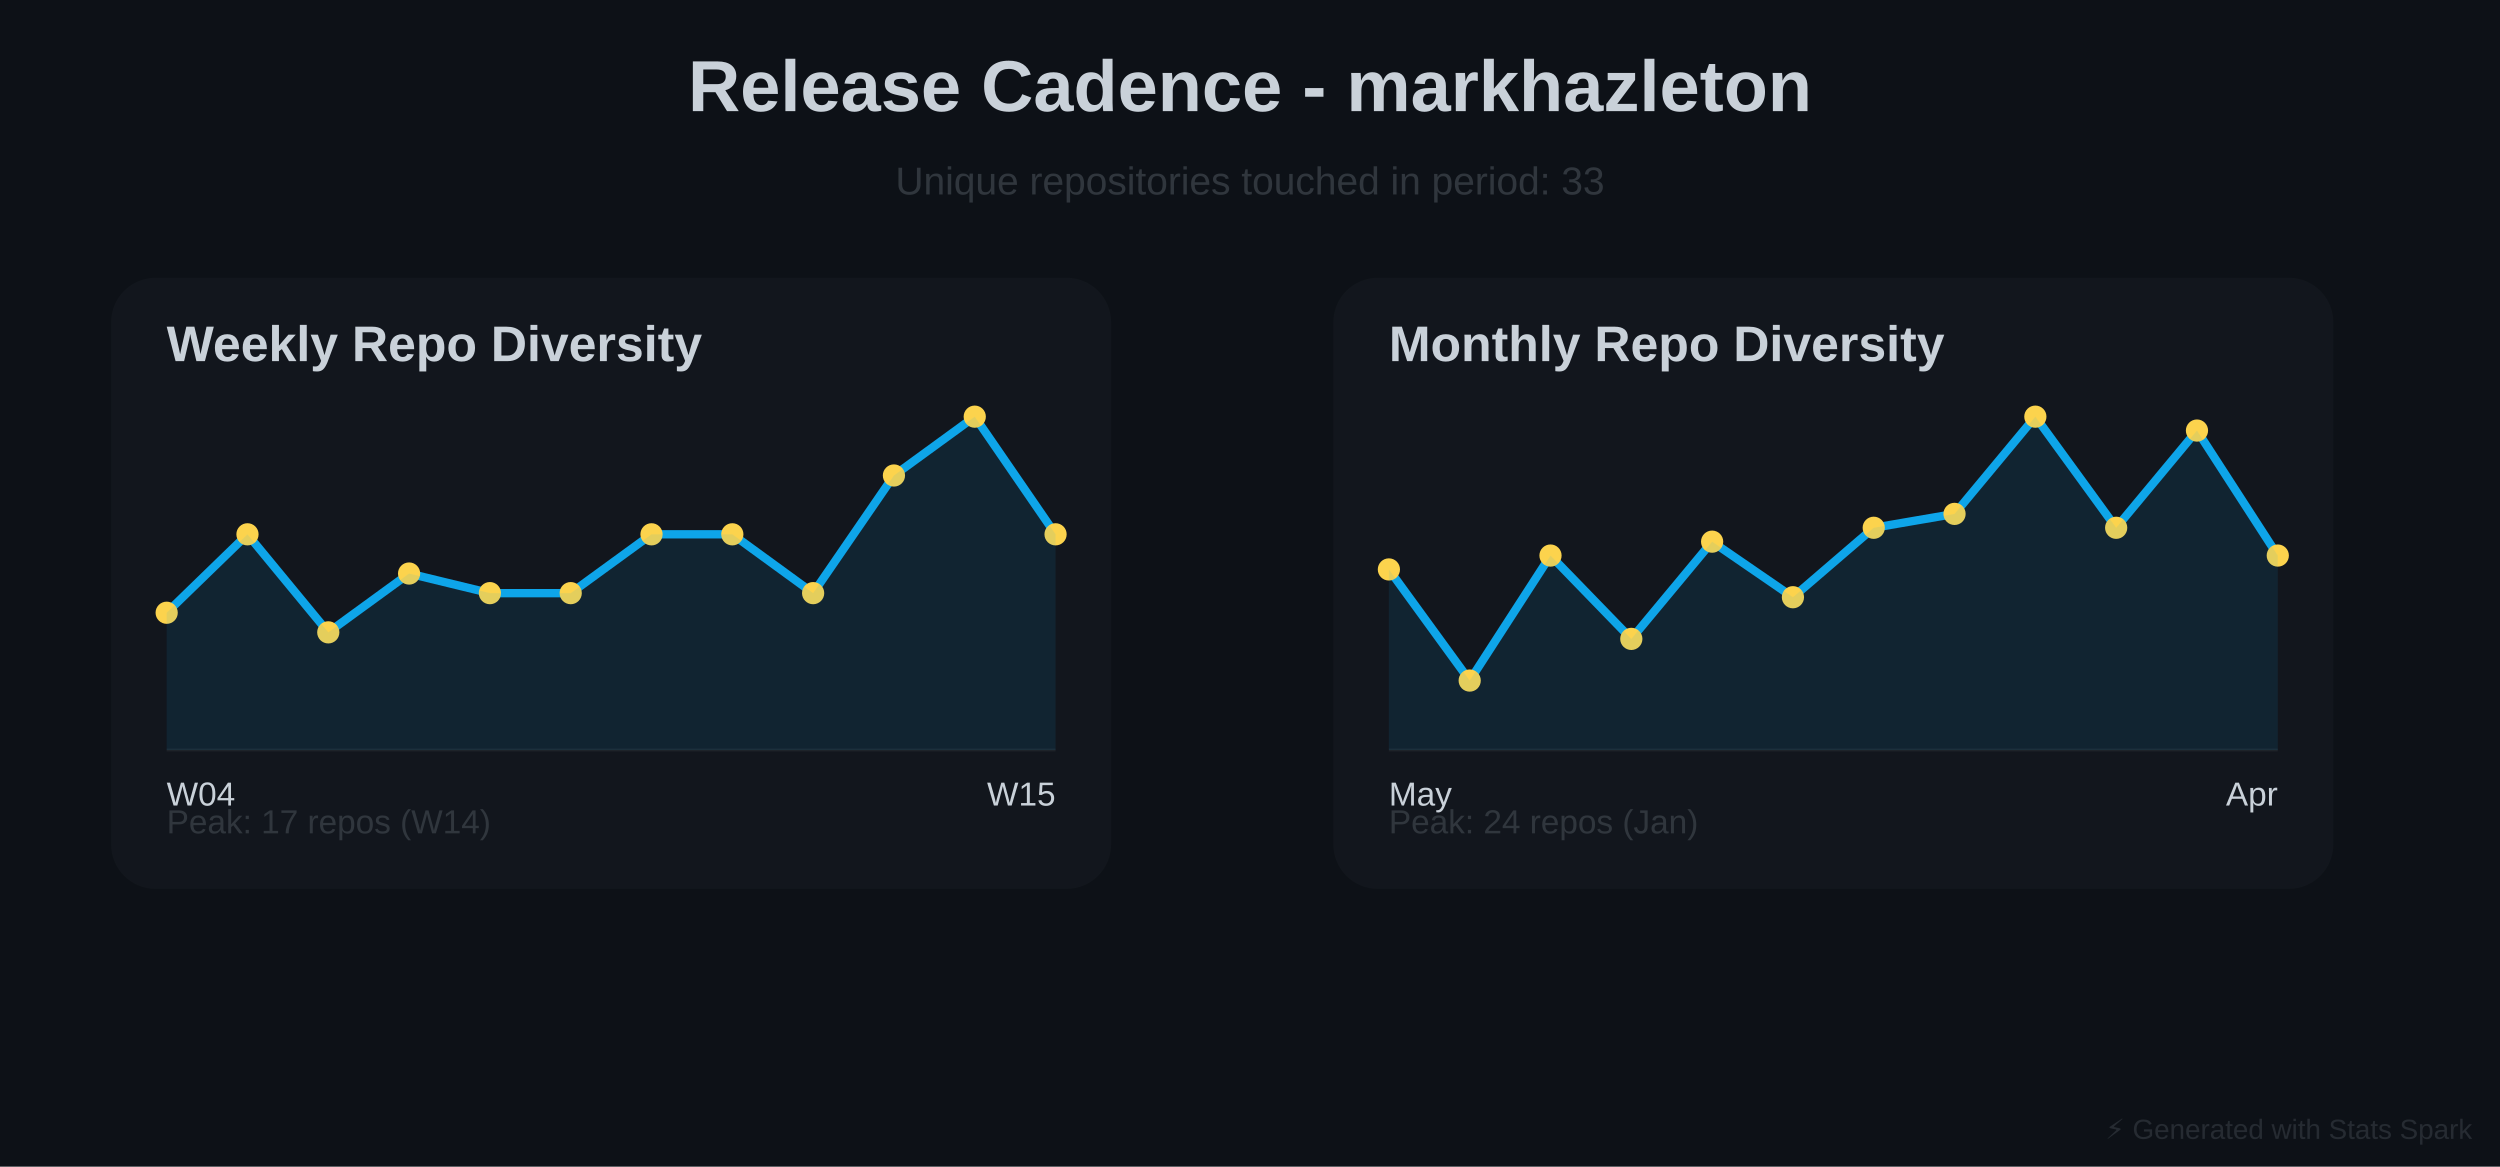
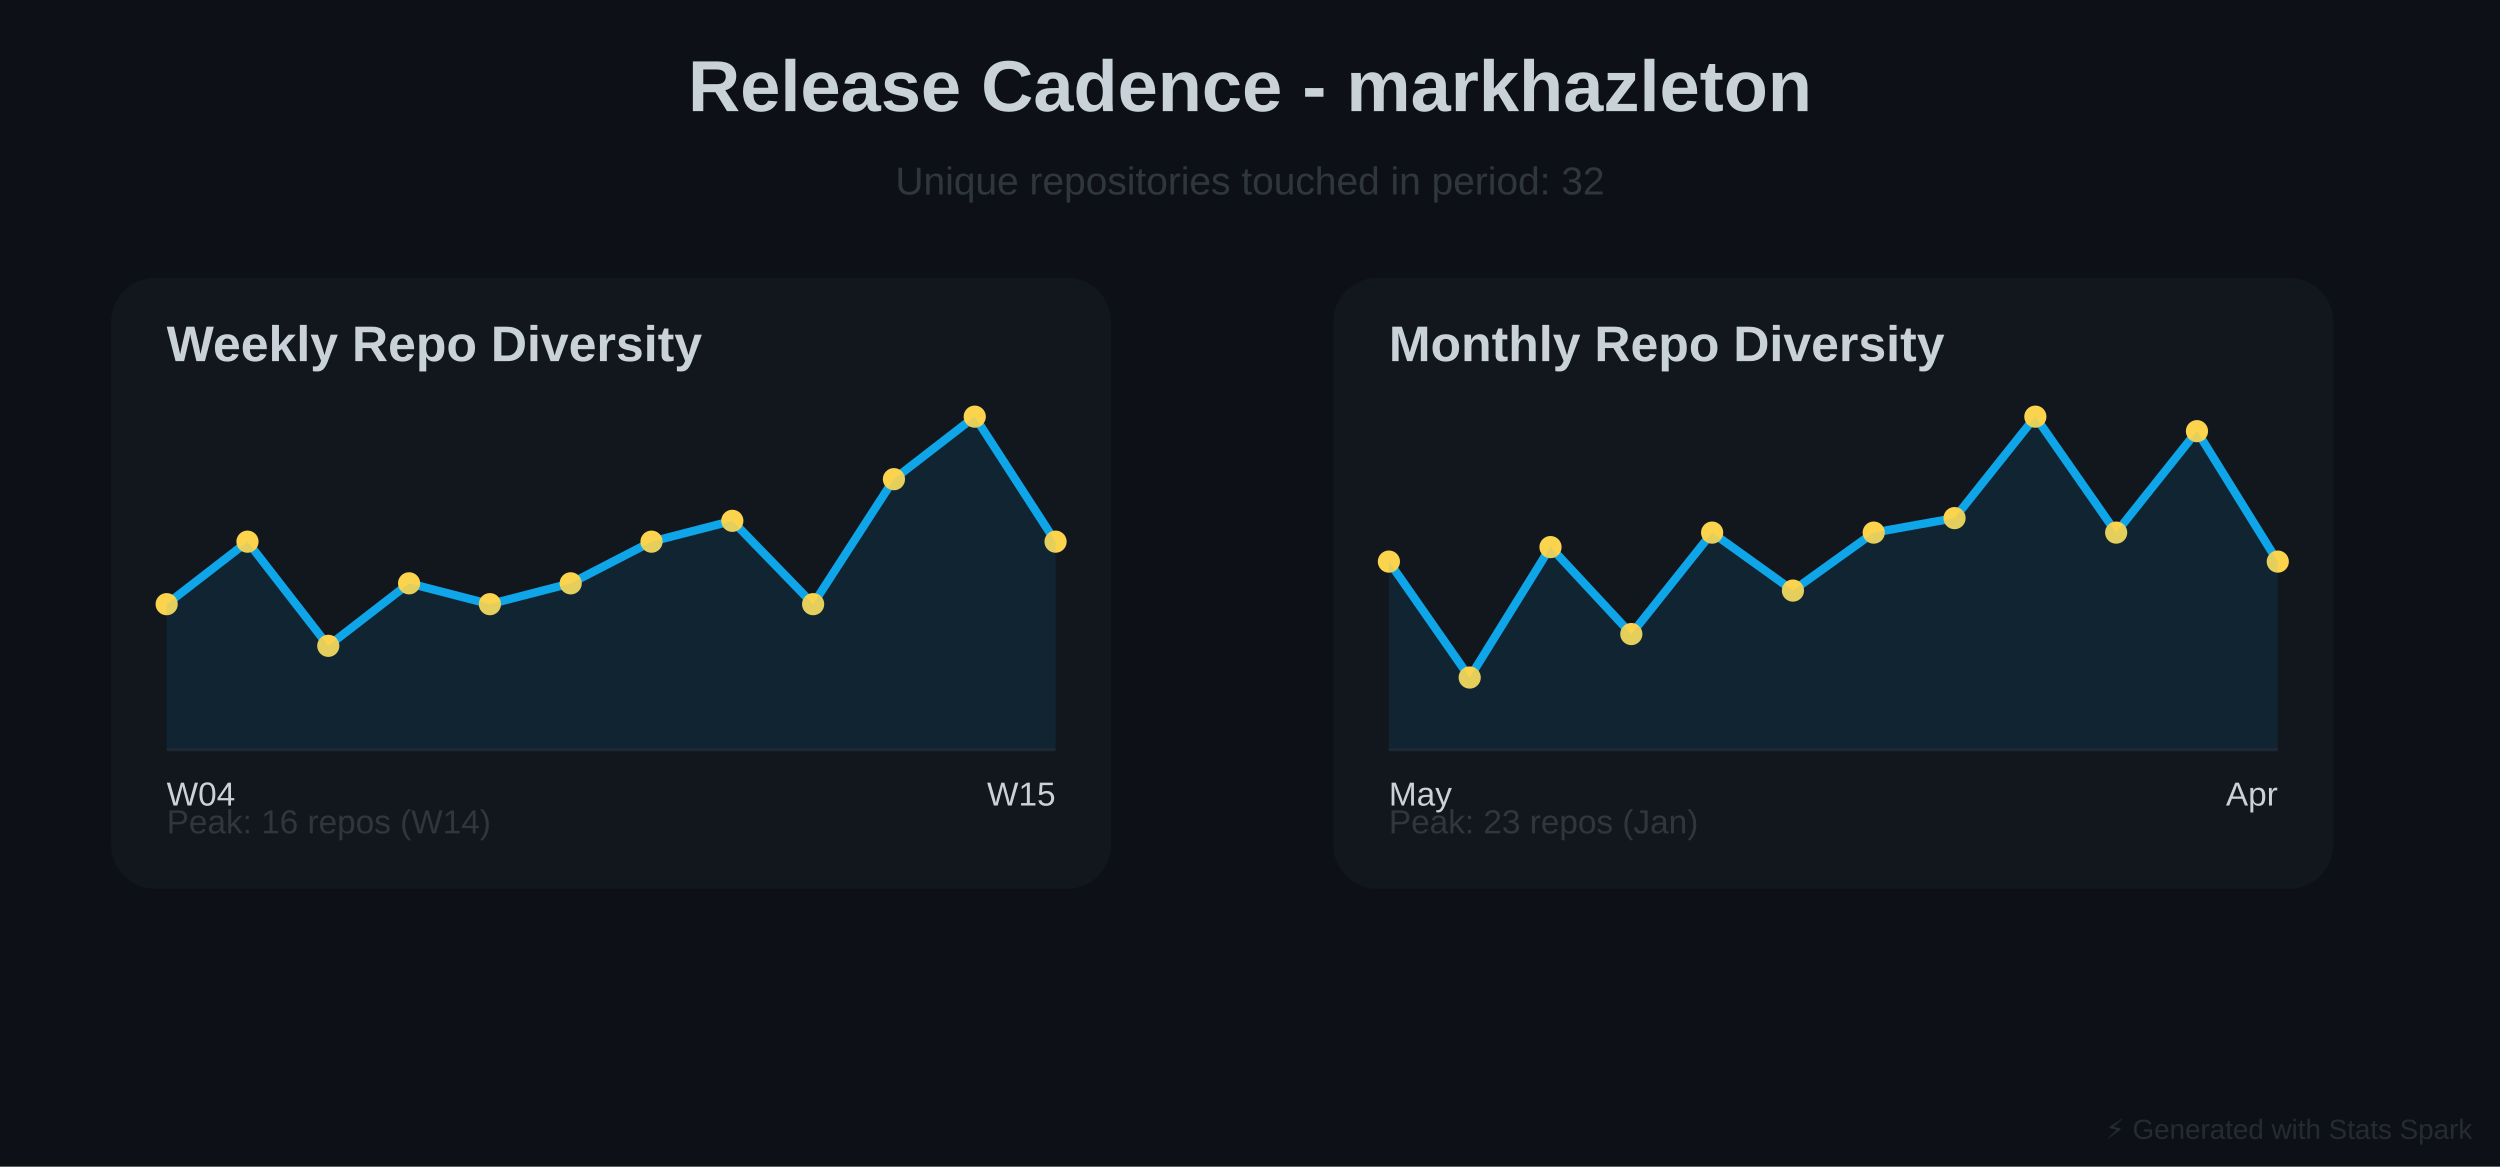
<svg xmlns="http://www.w3.org/2000/svg" baseProfile="full" height="420" version="1.1" width="900">
  <defs />
  <rect fill="#0D1117" height="420" width="900" x="0" y="0" />
  <text fill="#C9D1D9" font-family="Arial, sans-serif" font-size="26px" font-weight="bold" text-anchor="middle" x="450" y="40">Release Cadence - markhazleton</text>
-   <text fill="#30363D" font-family="Arial, sans-serif" font-size="14px" text-anchor="middle" x="450" y="70">Unique repositories touched in period: 33</text>
+   <text fill="#30363D" font-family="Arial, sans-serif" font-size="14px" text-anchor="middle" x="450" y="70">Unique repositories touched in period: 32</text>
  <rect fill="#30363D" height="220" opacity="0.15" rx="16" width="360" x="40" y="100" />
  <text fill="#C9D1D9" font-family="Arial, sans-serif" font-size="18px" font-weight="bold" x="60" y="130">Weekly Repo Diversity</text>
  <line opacity="0.4" stroke="#30363D" stroke-width="1" x1="60" x2="380" y1="270" y2="270" />
-   <polyline fill="none" points="60.0,220.588 89.091,192.353 118.182,227.647 147.273,206.471 176.364,213.529 205.455,213.529 234.545,192.353 263.636,192.353 292.727,213.529 321.818,171.176 350.909,150.0 380.0,192.353" stroke="#0EA5E9" stroke-linecap="round" stroke-linejoin="round" stroke-width="3" />
-   <circle cx="60.0" cy="220.588" fill="#FCD34D" r="4" />
-   <circle cx="89.091" cy="192.353" fill="#FCD34D" r="4" />
-   <circle cx="118.182" cy="227.647" fill="#FCD34D" r="4" />
-   <circle cx="147.273" cy="206.471" fill="#FCD34D" r="4" />
-   <circle cx="176.364" cy="213.529" fill="#FCD34D" r="4" />
-   <circle cx="205.455" cy="213.529" fill="#FCD34D" r="4" />
-   <circle cx="234.545" cy="192.353" fill="#FCD34D" r="4" />
-   <circle cx="263.636" cy="192.353" fill="#FCD34D" r="4" />
-   <circle cx="292.727" cy="213.529" fill="#FCD34D" r="4" />
-   <circle cx="321.818" cy="171.176" fill="#FCD34D" r="4" />
+   <polyline fill="none" points="60.0,217.5 89.091,195.0 118.182,232.5 147.273,210.0 176.364,217.5 205.455,210.0 234.545,195.0 263.636,187.5 292.727,217.5 321.818,172.5 350.909,150.0 380.0,195.0" stroke="#0EA5E9" stroke-linecap="round" stroke-linejoin="round" stroke-width="3" />
+   <circle cx="60.0" cy="217.5" fill="#FCD34D" r="4" />
+   <circle cx="89.091" cy="195.0" fill="#FCD34D" r="4" />
+   <circle cx="118.182" cy="232.5" fill="#FCD34D" r="4" />
+   <circle cx="147.273" cy="210.0" fill="#FCD34D" r="4" />
+   <circle cx="176.364" cy="217.5" fill="#FCD34D" r="4" />
+   <circle cx="205.455" cy="210.0" fill="#FCD34D" r="4" />
+   <circle cx="234.545" cy="195.0" fill="#FCD34D" r="4" />
+   <circle cx="263.636" cy="187.5" fill="#FCD34D" r="4" />
+   <circle cx="292.727" cy="217.5" fill="#FCD34D" r="4" />
+   <circle cx="321.818" cy="172.5" fill="#FCD34D" r="4" />
  <circle cx="350.909" cy="150.0" fill="#FCD34D" r="4" />
-   <circle cx="380.0" cy="192.353" fill="#FCD34D" r="4" />
-   <polygon fill="#0EA5E9" opacity="0.1" points="60.0,220.588 89.091,192.353 118.182,227.647 147.273,206.471 176.364,213.529 205.455,213.529 234.545,192.353 263.636,192.353 292.727,213.529 321.818,171.176 350.909,150.0 380.0,192.353 380,270 60,270" />
+   <circle cx="380.0" cy="195.0" fill="#FCD34D" r="4" />
+   <polygon fill="#0EA5E9" opacity="0.1" points="60.0,217.5 89.091,195.0 118.182,232.5 147.273,210.0 176.364,217.5 205.455,210.0 234.545,195.0 263.636,187.5 292.727,217.5 321.818,172.5 350.909,150.0 380.0,195.0 380,270 60,270" />
  <text fill="#C9D1D9" font-family="Arial, sans-serif" font-size="12px" x="60" y="290">W04</text>
  <text fill="#C9D1D9" font-family="Arial, sans-serif" font-size="12px" text-anchor="end" x="380" y="290">W15</text>
-   <text fill="#30363D" font-family="Arial, sans-serif" font-size="12px" x="60" y="300">Peak: 17 repos (W14)</text>
+   <text fill="#30363D" font-family="Arial, sans-serif" font-size="12px" x="60" y="300">Peak: 16 repos (W14)</text>
  <rect fill="#30363D" height="220" opacity="0.15" rx="16" width="360" x="480" y="100" />
  <text fill="#C9D1D9" font-family="Arial, sans-serif" font-size="18px" font-weight="bold" x="500" y="130">Monthly Repo Diversity</text>
  <line opacity="0.4" stroke="#30363D" stroke-width="1" x1="500" x2="820" y1="270" y2="270" />
-   <polyline fill="none" points="500.0,205.0 529.091,245.0 558.182,200.0 587.273,230.0 616.364,195.0 645.455,215.0 674.545,190.0 703.636,185.0 732.727,150.0 761.818,190.0 790.909,155.0 820.0,200.0" stroke="#0EA5E9" stroke-linecap="round" stroke-linejoin="round" stroke-width="3" />
-   <circle cx="500.0" cy="205.0" fill="#FCD34D" r="4" />
-   <circle cx="529.091" cy="245.0" fill="#FCD34D" r="4" />
-   <circle cx="558.182" cy="200.0" fill="#FCD34D" r="4" />
-   <circle cx="587.273" cy="230.0" fill="#FCD34D" r="4" />
-   <circle cx="616.364" cy="195.0" fill="#FCD34D" r="4" />
-   <circle cx="645.455" cy="215.0" fill="#FCD34D" r="4" />
-   <circle cx="674.545" cy="190.0" fill="#FCD34D" r="4" />
-   <circle cx="703.636" cy="185.0" fill="#FCD34D" r="4" />
+   <polyline fill="none" points="500.0,202.174 529.091,243.913 558.182,196.957 587.273,228.261 616.364,191.739 645.455,212.609 674.545,191.739 703.636,186.522 732.727,150.0 761.818,191.739 790.909,155.217 820.0,202.174" stroke="#0EA5E9" stroke-linecap="round" stroke-linejoin="round" stroke-width="3" />
+   <circle cx="500.0" cy="202.174" fill="#FCD34D" r="4" />
+   <circle cx="529.091" cy="243.913" fill="#FCD34D" r="4" />
+   <circle cx="558.182" cy="196.957" fill="#FCD34D" r="4" />
+   <circle cx="587.273" cy="228.261" fill="#FCD34D" r="4" />
+   <circle cx="616.364" cy="191.739" fill="#FCD34D" r="4" />
+   <circle cx="645.455" cy="212.609" fill="#FCD34D" r="4" />
+   <circle cx="674.545" cy="191.739" fill="#FCD34D" r="4" />
+   <circle cx="703.636" cy="186.522" fill="#FCD34D" r="4" />
  <circle cx="732.727" cy="150.0" fill="#FCD34D" r="4" />
-   <circle cx="761.818" cy="190.0" fill="#FCD34D" r="4" />
-   <circle cx="790.909" cy="155.0" fill="#FCD34D" r="4" />
-   <circle cx="820.0" cy="200.0" fill="#FCD34D" r="4" />
-   <polygon fill="#0EA5E9" opacity="0.1" points="500.0,205.0 529.091,245.0 558.182,200.0 587.273,230.0 616.364,195.0 645.455,215.0 674.545,190.0 703.636,185.0 732.727,150.0 761.818,190.0 790.909,155.0 820.0,200.0 820,270 500,270" />
+   <circle cx="761.818" cy="191.739" fill="#FCD34D" r="4" />
+   <circle cx="790.909" cy="155.217" fill="#FCD34D" r="4" />
+   <circle cx="820.0" cy="202.174" fill="#FCD34D" r="4" />
+   <polygon fill="#0EA5E9" opacity="0.1" points="500.0,202.174 529.091,243.913 558.182,196.957 587.273,228.261 616.364,191.739 645.455,212.609 674.545,191.739 703.636,186.522 732.727,150.0 761.818,191.739 790.909,155.217 820.0,202.174 820,270 500,270" />
  <text fill="#C9D1D9" font-family="Arial, sans-serif" font-size="12px" x="500" y="290">May</text>
  <text fill="#C9D1D9" font-family="Arial, sans-serif" font-size="12px" text-anchor="end" x="820" y="290">Apr</text>
-   <text fill="#30363D" font-family="Arial, sans-serif" font-size="12px" x="500" y="300">Peak: 24 repos (Jan)</text>
+   <text fill="#30363D" font-family="Arial, sans-serif" font-size="12px" x="500" y="300">Peak: 23 repos (Jan)</text>
  <text fill="#30363D" font-family="Arial, sans-serif" font-size="10px" opacity="0.7" text-anchor="end" x="890" y="410">⚡ Generated with Stats Spark</text>
</svg>
